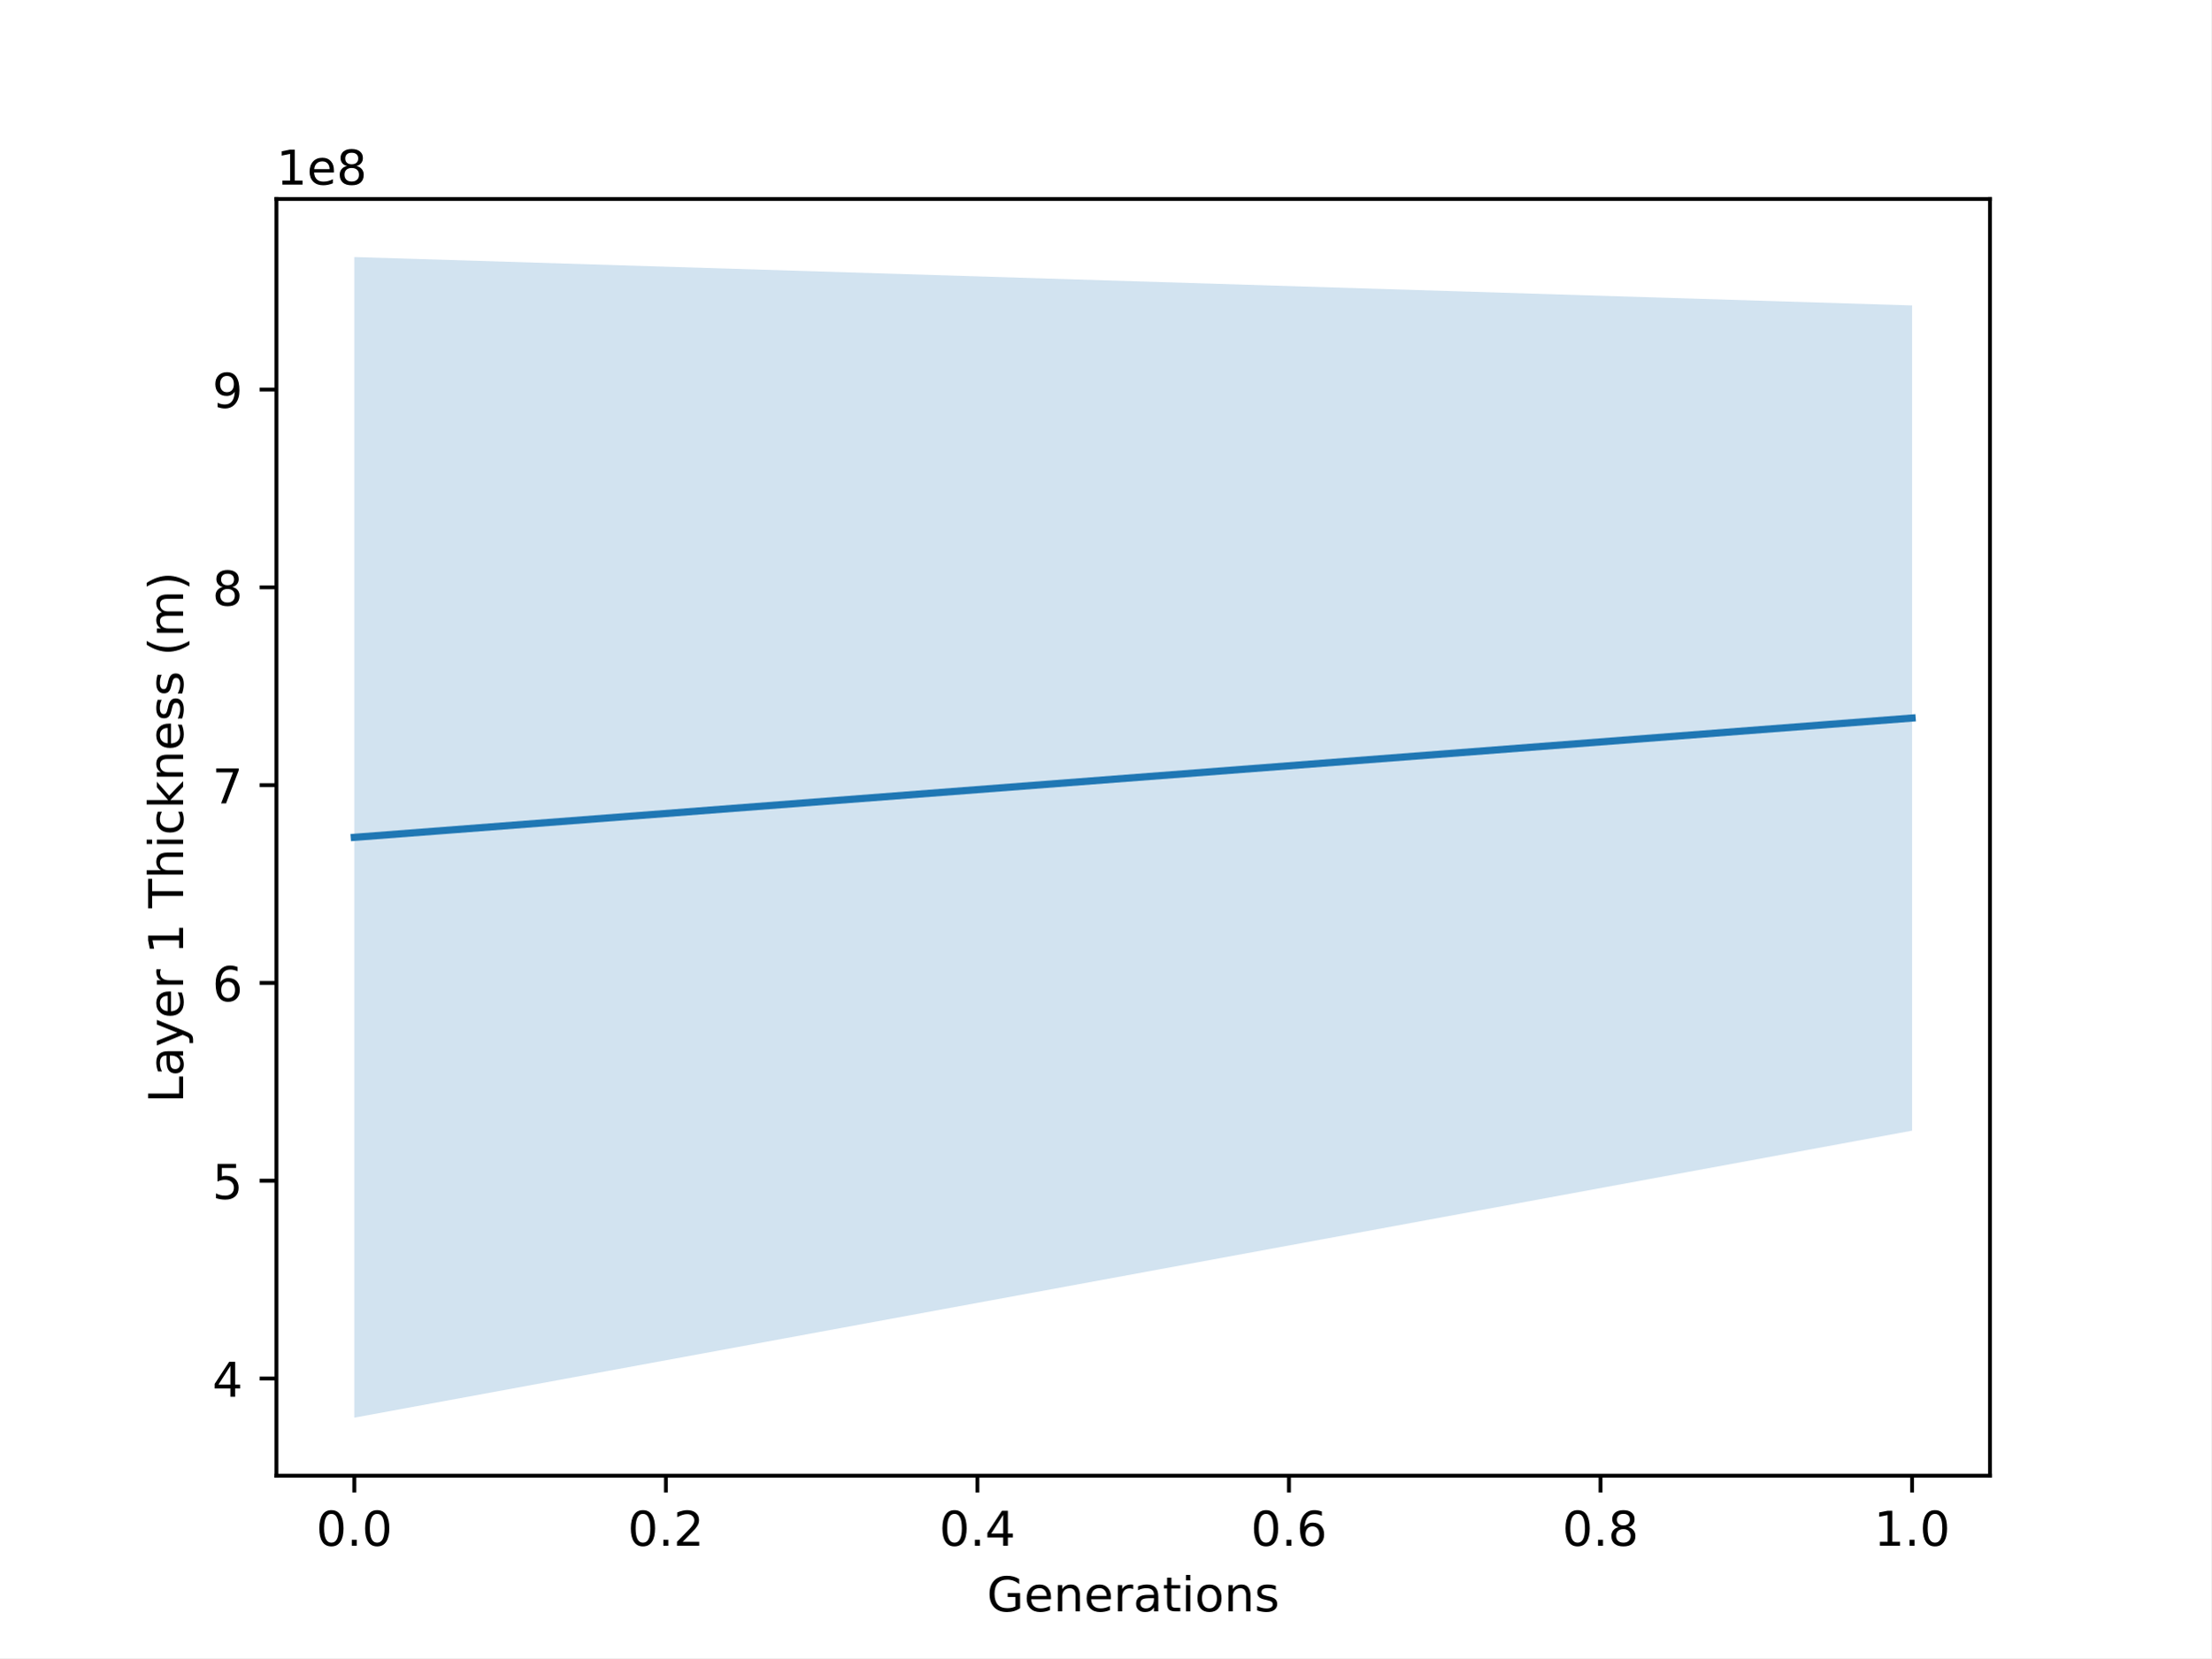
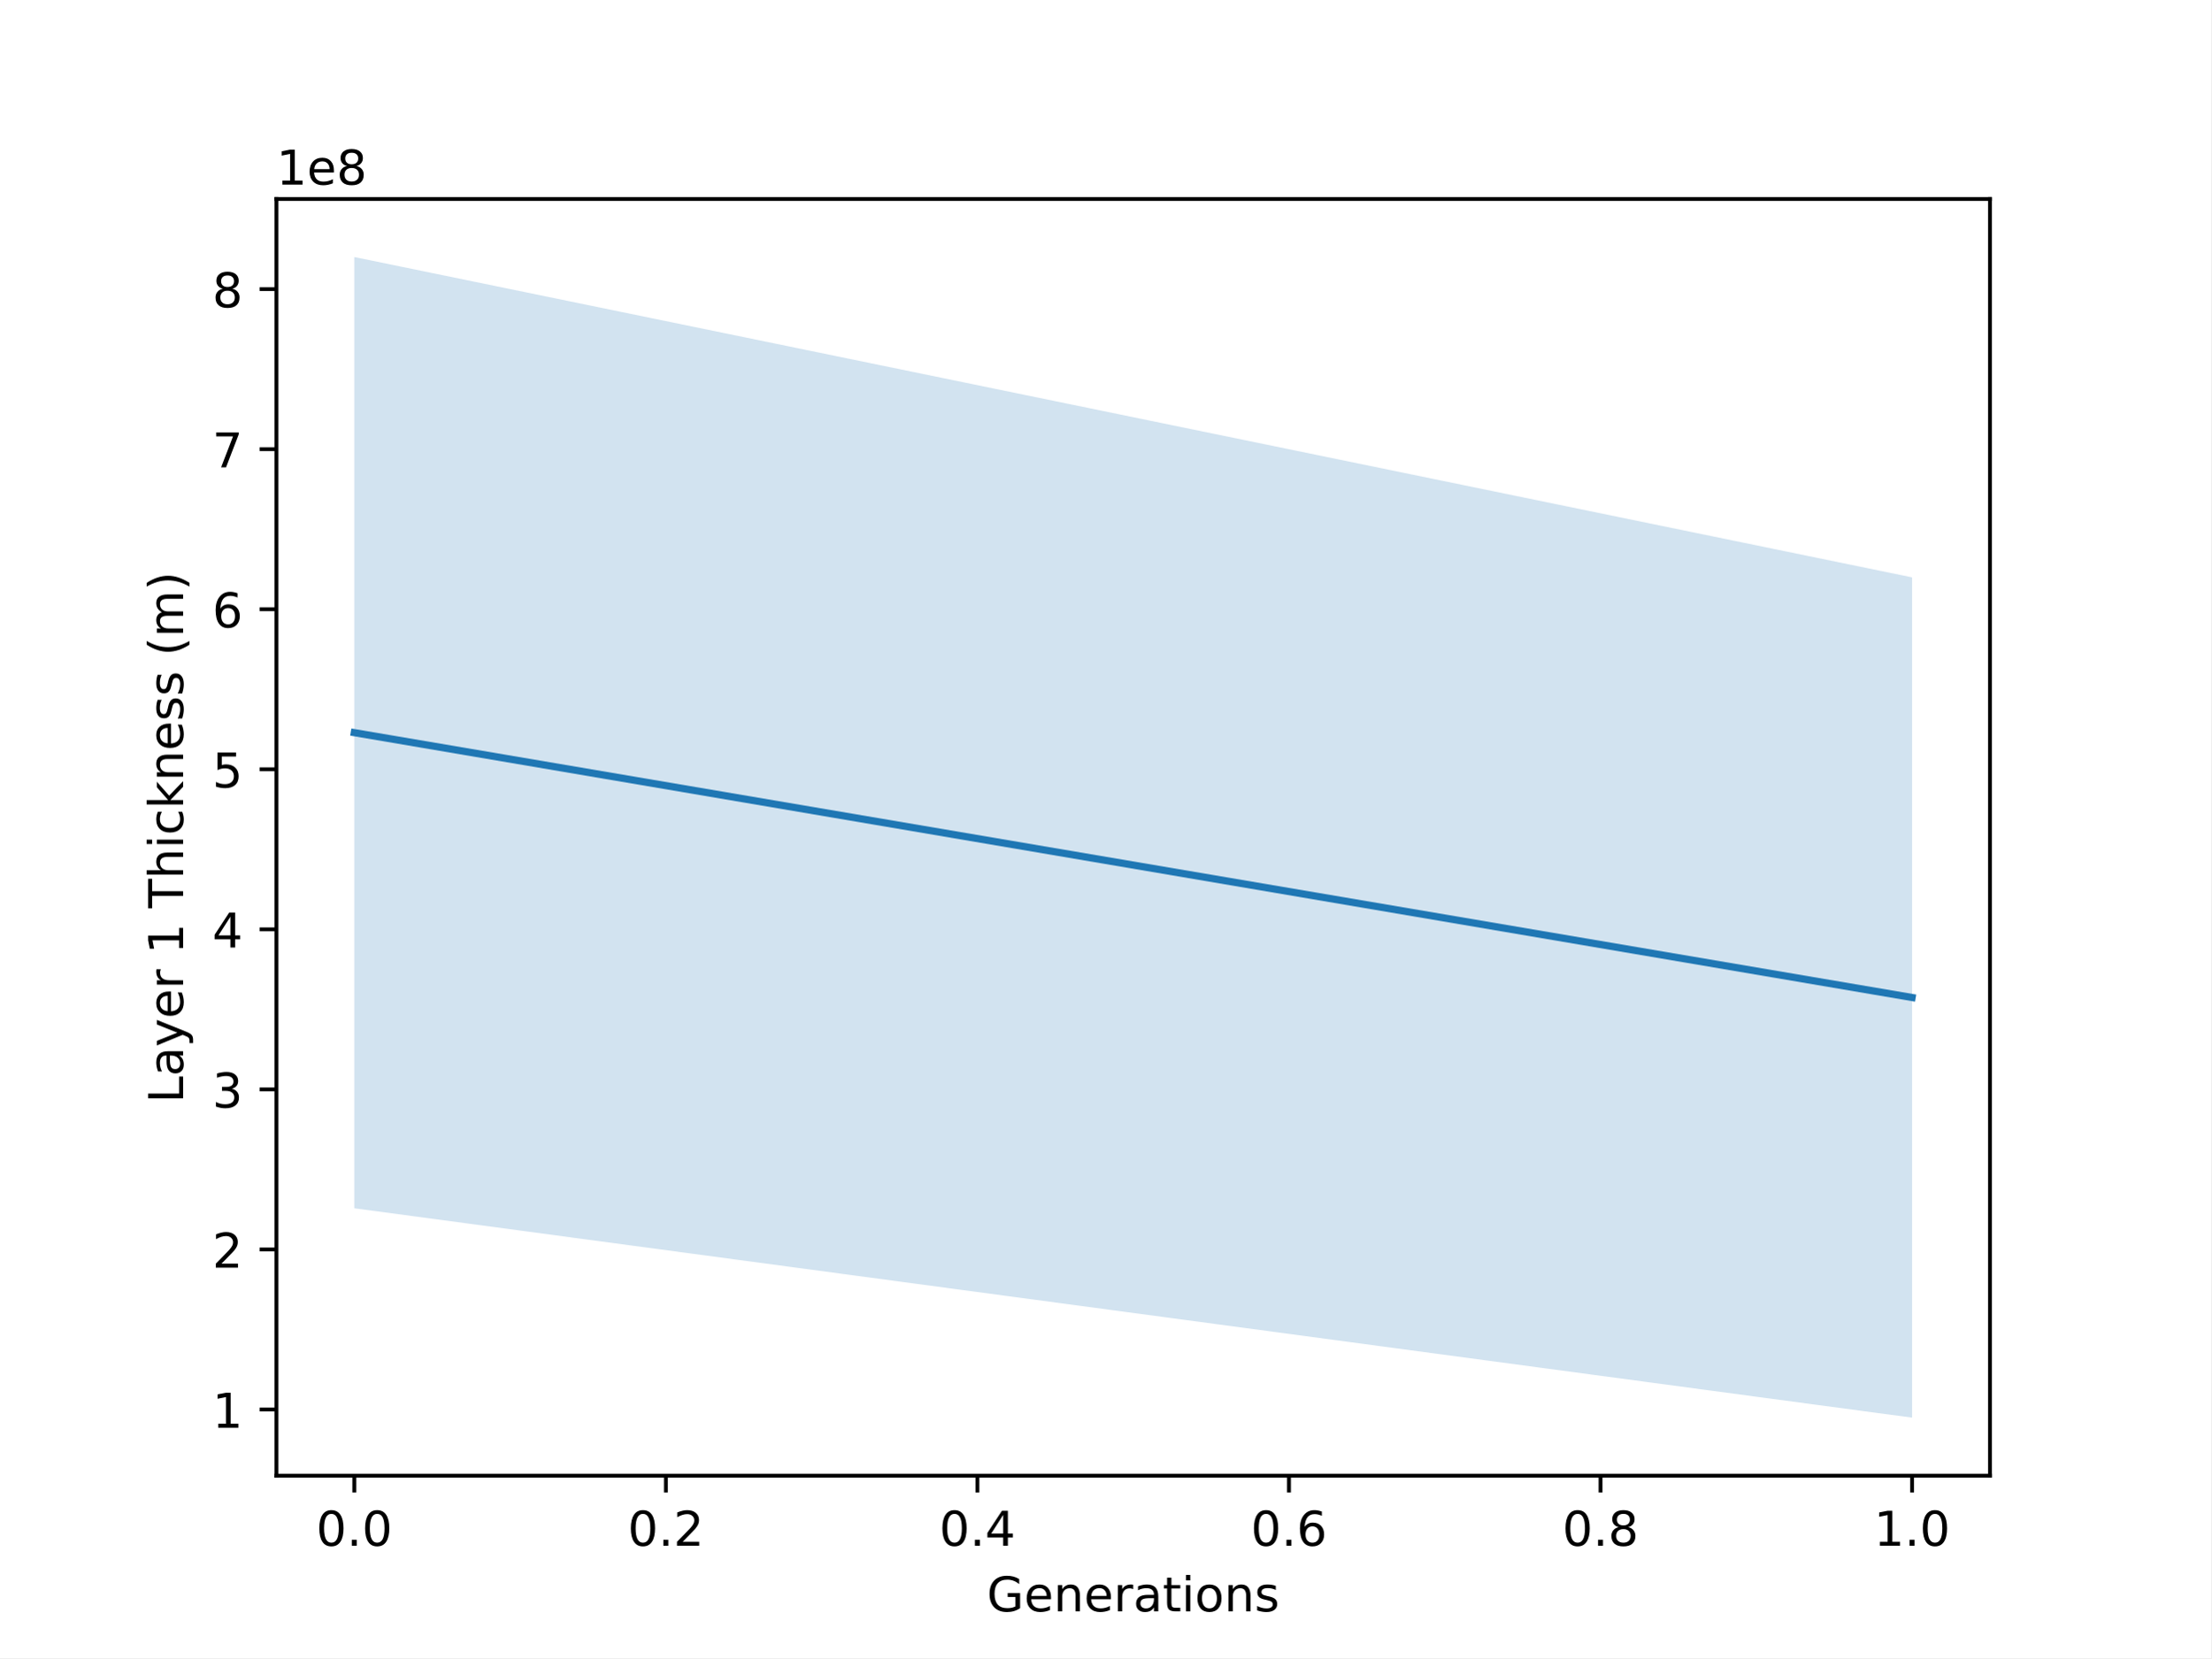
<svg xmlns="http://www.w3.org/2000/svg" xmlns:xlink="http://www.w3.org/1999/xlink" width="460.8pt" height="345.6pt" viewBox="0 0 460.8 345.6" version="1.1">
  <defs>
    <style type="text/css">*{stroke-linejoin: round; stroke-linecap: butt}</style>
  </defs>
  <g id="figure_1">
    <g id="patch_1">
      <path d="M 0 345.6  L 460.8 345.6  L 460.8 0  L 0 0  z " style="fill: #ffffff" />
    </g>
    <g id="axes_1">
      <g id="patch_2">
        <path d="M 57.6 307.584  L 414.72 307.584  L 414.72 41.472  L 57.6 41.472  z " style="fill: #ffffff" />
      </g>
      <g id="PolyCollection_1">
-         <path d="M 73.833 53.568  L 73.833 295.488  L 398.487 235.665  L 398.487 63.658  L 398.487 63.658  L 73.833 53.568  z " clip-path="url(#p62c4ffd680)" style="fill: #1f77b4; fill-opacity: 0.2" />
+         <path d="M 73.833 53.568  L 73.833 251.844  L 398.487 295.488  L 398.487 120.338  L 398.487 120.338  L 73.833 53.568  z " clip-path="url(#p6b70e5b65f)" style="fill: #1f77b4; fill-opacity: 0.2" />
      </g>
      <g id="matplotlib.axis_1">
        <g id="xtick_1">
          <g id="line2d_1">
            <defs>
-               <path id="mfd4d02a581" d="M 0 0  L 0 3.5  " style="stroke: #000000; stroke-width: 0.8" />
+               <path id="m14a8ba9179" d="M 0 0  L 0 3.5  " style="stroke: #000000; stroke-width: 0.8" />
            </defs>
            <g>
-               <use xlink:href="#mfd4d02a581" x="73.833" y="307.584" style="stroke: #000000; stroke-width: 0.8" />
+               <use xlink:href="#m14a8ba9179" x="73.833" y="307.584" style="stroke: #000000; stroke-width: 0.8" />
            </g>
          </g>
          <g id="text_1">
            <g transform="translate(65.88116 322.1824)scale(0.1 -0.1)">
              <defs>
                <path id="DejaVuSans-30" d="M 2034 4250  Q 1547 4250 1301 3770  Q 1056 3291 1056 2328  Q 1056 1369 1301 889  Q 1547 409 2034 409  Q 2525 409 2770 889  Q 3016 1369 3016 2328  Q 3016 3291 2770 3770  Q 2525 4250 2034 4250  z M 2034 4750  Q 2819 4750 3233 4129  Q 3647 3509 3647 2328  Q 3647 1150 3233 529  Q 2819 -91 2034 -91  Q 1250 -91 836 529  Q 422 1150 422 2328  Q 422 3509 836 4129  Q 1250 4750 2034 4750  z " transform="scale(0.015625)" />
                <path id="DejaVuSans-2e" d="M 684 794  L 1344 794  L 1344 0  L 684 0  L 684 794  z " transform="scale(0.015625)" />
              </defs>
              <use xlink:href="#DejaVuSans-30" />
              <use xlink:href="#DejaVuSans-2e" x="63.623" />
              <use xlink:href="#DejaVuSans-30" x="95.41" />
            </g>
          </g>
        </g>
        <g id="xtick_2">
          <g id="line2d_2">
            <g>
-               <use xlink:href="#mfd4d02a581" x="138.764" y="307.584" style="stroke: #000000; stroke-width: 0.8" />
+               <use xlink:href="#m14a8ba9179" x="138.764" y="307.584" style="stroke: #000000; stroke-width: 0.8" />
            </g>
          </g>
          <g id="text_2">
            <g transform="translate(130.8121 322.1824)scale(0.1 -0.1)">
              <defs>
                <path id="DejaVuSans-32" d="M 1228 531  L 3431 531  L 3431 0  L 469 0  L 469 531  Q 828 903 1448 1529  Q 2069 2156 2228 2338  Q 2531 2678 2651 2914  Q 2772 3150 2772 3378  Q 2772 3750 2511 3984  Q 2250 4219 1831 4219  Q 1534 4219 1204 4116  Q 875 4013 500 3803  L 500 4441  Q 881 4594 1212 4672  Q 1544 4750 1819 4750  Q 2544 4750 2975 4387  Q 3406 4025 3406 3419  Q 3406 3131 3298 2873  Q 3191 2616 2906 2266  Q 2828 2175 2409 1742  Q 1991 1309 1228 531  z " transform="scale(0.015625)" />
              </defs>
              <use xlink:href="#DejaVuSans-30" />
              <use xlink:href="#DejaVuSans-2e" x="63.623" />
              <use xlink:href="#DejaVuSans-32" x="95.41" />
            </g>
          </g>
        </g>
        <g id="xtick_3">
          <g id="line2d_3">
            <g>
-               <use xlink:href="#mfd4d02a581" x="203.695" y="307.584" style="stroke: #000000; stroke-width: 0.8" />
+               <use xlink:href="#m14a8ba9179" x="203.695" y="307.584" style="stroke: #000000; stroke-width: 0.8" />
            </g>
          </g>
          <g id="text_3">
            <g transform="translate(195.743 322.1824)scale(0.1 -0.1)">
              <defs>
                <path id="DejaVuSans-34" d="M 2419 4116  L 825 1625  L 2419 1625  L 2419 4116  z M 2253 4666  L 3047 4666  L 3047 1625  L 3713 1625  L 3713 1100  L 3047 1100  L 3047 0  L 2419 0  L 2419 1100  L 313 1100  L 313 1709  L 2253 4666  z " transform="scale(0.015625)" />
              </defs>
              <use xlink:href="#DejaVuSans-30" />
              <use xlink:href="#DejaVuSans-2e" x="63.623" />
              <use xlink:href="#DejaVuSans-34" x="95.41" />
            </g>
          </g>
        </g>
        <g id="xtick_4">
          <g id="line2d_4">
            <g>
-               <use xlink:href="#mfd4d02a581" x="268.625" y="307.584" style="stroke: #000000; stroke-width: 0.8" />
+               <use xlink:href="#m14a8ba9179" x="268.625" y="307.584" style="stroke: #000000; stroke-width: 0.8" />
            </g>
          </g>
          <g id="text_4">
            <g transform="translate(260.6739 322.1824)scale(0.1 -0.1)">
              <defs>
                <path id="DejaVuSans-36" d="M 2113 2584  Q 1688 2584 1439 2293  Q 1191 2003 1191 1497  Q 1191 994 1439 701  Q 1688 409 2113 409  Q 2538 409 2786 701  Q 3034 994 3034 1497  Q 3034 2003 2786 2293  Q 2538 2584 2113 2584  z M 3366 4563  L 3366 3988  Q 3128 4100 2886 4159  Q 2644 4219 2406 4219  Q 1781 4219 1451 3797  Q 1122 3375 1075 2522  Q 1259 2794 1537 2939  Q 1816 3084 2150 3084  Q 2853 3084 3261 2657  Q 3669 2231 3669 1497  Q 3669 778 3244 343  Q 2819 -91 2113 -91  Q 1303 -91 875 529  Q 447 1150 447 2328  Q 447 3434 972 4092  Q 1497 4750 2381 4750  Q 2619 4750 2861 4703  Q 3103 4656 3366 4563  z " transform="scale(0.015625)" />
              </defs>
              <use xlink:href="#DejaVuSans-30" />
              <use xlink:href="#DejaVuSans-2e" x="63.623" />
              <use xlink:href="#DejaVuSans-36" x="95.41" />
            </g>
          </g>
        </g>
        <g id="xtick_5">
          <g id="line2d_5">
            <g>
-               <use xlink:href="#mfd4d02a581" x="333.556" y="307.584" style="stroke: #000000; stroke-width: 0.8" />
+               <use xlink:href="#m14a8ba9179" x="333.556" y="307.584" style="stroke: #000000; stroke-width: 0.8" />
            </g>
          </g>
          <g id="text_5">
            <g transform="translate(325.6048 322.1824)scale(0.1 -0.1)">
              <defs>
                <path id="DejaVuSans-38" d="M 2034 2216  Q 1584 2216 1326 1975  Q 1069 1734 1069 1313  Q 1069 891 1326 650  Q 1584 409 2034 409  Q 2484 409 2743 651  Q 3003 894 3003 1313  Q 3003 1734 2745 1975  Q 2488 2216 2034 2216  z M 1403 2484  Q 997 2584 770 2862  Q 544 3141 544 3541  Q 544 4100 942 4425  Q 1341 4750 2034 4750  Q 2731 4750 3128 4425  Q 3525 4100 3525 3541  Q 3525 3141 3298 2862  Q 3072 2584 2669 2484  Q 3125 2378 3379 2068  Q 3634 1759 3634 1313  Q 3634 634 3220 271  Q 2806 -91 2034 -91  Q 1263 -91 848 271  Q 434 634 434 1313  Q 434 1759 690 2068  Q 947 2378 1403 2484  z M 1172 3481  Q 1172 3119 1398 2916  Q 1625 2713 2034 2713  Q 2441 2713 2670 2916  Q 2900 3119 2900 3481  Q 2900 3844 2670 4047  Q 2441 4250 2034 4250  Q 1625 4250 1398 4047  Q 1172 3844 1172 3481  z " transform="scale(0.015625)" />
              </defs>
              <use xlink:href="#DejaVuSans-30" />
              <use xlink:href="#DejaVuSans-2e" x="63.623" />
              <use xlink:href="#DejaVuSans-38" x="95.41" />
            </g>
          </g>
        </g>
        <g id="xtick_6">
          <g id="line2d_6">
            <g>
-               <use xlink:href="#mfd4d02a581" x="398.487" y="307.584" style="stroke: #000000; stroke-width: 0.8" />
+               <use xlink:href="#m14a8ba9179" x="398.487" y="307.584" style="stroke: #000000; stroke-width: 0.8" />
            </g>
          </g>
          <g id="text_6">
            <g transform="translate(390.5357 322.1824)scale(0.1 -0.1)">
              <defs>
                <path id="DejaVuSans-31" d="M 794 531  L 1825 531  L 1825 4091  L 703 3866  L 703 4441  L 1819 4666  L 2450 4666  L 2450 531  L 3481 531  L 3481 0  L 794 0  L 794 531  z " transform="scale(0.015625)" />
              </defs>
              <use xlink:href="#DejaVuSans-31" />
              <use xlink:href="#DejaVuSans-2e" x="63.623" />
              <use xlink:href="#DejaVuSans-30" x="95.41" />
            </g>
          </g>
        </g>
        <g id="text_7">
          <g transform="translate(205.6623 335.8606)scale(0.1 -0.1)">
            <defs>
              <path id="DejaVuSans-47" d="M 3809 666  L 3809 1919  L 2778 1919  L 2778 2438  L 4434 2438  L 4434 434  Q 4069 175 3628 42  Q 3188 -91 2688 -91  Q 1594 -91 976 548  Q 359 1188 359 2328  Q 359 3472 976 4111  Q 1594 4750 2688 4750  Q 3144 4750 3555 4637  Q 3966 4525 4313 4306  L 4313 3634  Q 3963 3931 3569 4081  Q 3175 4231 2741 4231  Q 1884 4231 1454 3753  Q 1025 3275 1025 2328  Q 1025 1384 1454 906  Q 1884 428 2741 428  Q 3075 428 3337 486  Q 3600 544 3809 666  z " transform="scale(0.015625)" />
              <path id="DejaVuSans-65" d="M 3597 1894  L 3597 1613  L 953 1613  Q 991 1019 1311 708  Q 1631 397 2203 397  Q 2534 397 2845 478  Q 3156 559 3463 722  L 3463 178  Q 3153 47 2828 -22  Q 2503 -91 2169 -91  Q 1331 -91 842 396  Q 353 884 353 1716  Q 353 2575 817 3079  Q 1281 3584 2069 3584  Q 2775 3584 3186 3129  Q 3597 2675 3597 1894  z M 3022 2063  Q 3016 2534 2758 2815  Q 2500 3097 2075 3097  Q 1594 3097 1305 2825  Q 1016 2553 972 2059  L 3022 2063  z " transform="scale(0.015625)" />
              <path id="DejaVuSans-6e" d="M 3513 2113  L 3513 0  L 2938 0  L 2938 2094  Q 2938 2591 2744 2837  Q 2550 3084 2163 3084  Q 1697 3084 1428 2787  Q 1159 2491 1159 1978  L 1159 0  L 581 0  L 581 3500  L 1159 3500  L 1159 2956  Q 1366 3272 1645 3428  Q 1925 3584 2291 3584  Q 2894 3584 3203 3211  Q 3513 2838 3513 2113  z " transform="scale(0.015625)" />
              <path id="DejaVuSans-72" d="M 2631 2963  Q 2534 3019 2420 3045  Q 2306 3072 2169 3072  Q 1681 3072 1420 2755  Q 1159 2438 1159 1844  L 1159 0  L 581 0  L 581 3500  L 1159 3500  L 1159 2956  Q 1341 3275 1631 3429  Q 1922 3584 2338 3584  Q 2397 3584 2469 3576  Q 2541 3569 2628 3553  L 2631 2963  z " transform="scale(0.015625)" />
              <path id="DejaVuSans-61" d="M 2194 1759  Q 1497 1759 1228 1600  Q 959 1441 959 1056  Q 959 750 1161 570  Q 1363 391 1709 391  Q 2188 391 2477 730  Q 2766 1069 2766 1631  L 2766 1759  L 2194 1759  z M 3341 1997  L 3341 0  L 2766 0  L 2766 531  Q 2569 213 2275 61  Q 1981 -91 1556 -91  Q 1019 -91 701 211  Q 384 513 384 1019  Q 384 1609 779 1909  Q 1175 2209 1959 2209  L 2766 2209  L 2766 2266  Q 2766 2663 2505 2880  Q 2244 3097 1772 3097  Q 1472 3097 1187 3025  Q 903 2953 641 2809  L 641 3341  Q 956 3463 1253 3523  Q 1550 3584 1831 3584  Q 2591 3584 2966 3190  Q 3341 2797 3341 1997  z " transform="scale(0.015625)" />
              <path id="DejaVuSans-74" d="M 1172 4494  L 1172 3500  L 2356 3500  L 2356 3053  L 1172 3053  L 1172 1153  Q 1172 725 1289 603  Q 1406 481 1766 481  L 2356 481  L 2356 0  L 1766 0  Q 1100 0 847 248  Q 594 497 594 1153  L 594 3053  L 172 3053  L 172 3500  L 594 3500  L 594 4494  L 1172 4494  z " transform="scale(0.015625)" />
              <path id="DejaVuSans-69" d="M 603 3500  L 1178 3500  L 1178 0  L 603 0  L 603 3500  z M 603 4863  L 1178 4863  L 1178 4134  L 603 4134  L 603 4863  z " transform="scale(0.015625)" />
              <path id="DejaVuSans-6f" d="M 1959 3097  Q 1497 3097 1228 2736  Q 959 2375 959 1747  Q 959 1119 1226 758  Q 1494 397 1959 397  Q 2419 397 2687 759  Q 2956 1122 2956 1747  Q 2956 2369 2687 2733  Q 2419 3097 1959 3097  z M 1959 3584  Q 2709 3584 3137 3096  Q 3566 2609 3566 1747  Q 3566 888 3137 398  Q 2709 -91 1959 -91  Q 1206 -91 779 398  Q 353 888 353 1747  Q 353 2609 779 3096  Q 1206 3584 1959 3584  z " transform="scale(0.015625)" />
              <path id="DejaVuSans-73" d="M 2834 3397  L 2834 2853  Q 2591 2978 2328 3040  Q 2066 3103 1784 3103  Q 1356 3103 1142 2972  Q 928 2841 928 2578  Q 928 2378 1081 2264  Q 1234 2150 1697 2047  L 1894 2003  Q 2506 1872 2764 1633  Q 3022 1394 3022 966  Q 3022 478 2636 193  Q 2250 -91 1575 -91  Q 1294 -91 989 -36  Q 684 19 347 128  L 347 722  Q 666 556 975 473  Q 1284 391 1588 391  Q 1994 391 2212 530  Q 2431 669 2431 922  Q 2431 1156 2273 1281  Q 2116 1406 1581 1522  L 1381 1569  Q 847 1681 609 1914  Q 372 2147 372 2553  Q 372 3047 722 3315  Q 1072 3584 1716 3584  Q 2034 3584 2315 3537  Q 2597 3491 2834 3397  z " transform="scale(0.015625)" />
            </defs>
            <use xlink:href="#DejaVuSans-47" />
            <use xlink:href="#DejaVuSans-65" x="77.49" />
            <use xlink:href="#DejaVuSans-6e" x="139.014" />
            <use xlink:href="#DejaVuSans-65" x="202.393" />
            <use xlink:href="#DejaVuSans-72" x="263.916" />
            <use xlink:href="#DejaVuSans-61" x="305.029" />
            <use xlink:href="#DejaVuSans-74" x="366.309" />
            <use xlink:href="#DejaVuSans-69" x="405.518" />
            <use xlink:href="#DejaVuSans-6f" x="433.301" />
            <use xlink:href="#DejaVuSans-6e" x="494.482" />
            <use xlink:href="#DejaVuSans-73" x="557.861" />
          </g>
        </g>
      </g>
      <g id="matplotlib.axis_2">
        <g id="ytick_1">
          <g id="line2d_7">
            <defs>
-               <path id="m573a0295aa" d="M 0 0  L -3.5 0  " style="stroke: #000000; stroke-width: 0.8" />
+               <path id="mf84d7be725" d="M 0 0  L -3.5 0  " style="stroke: #000000; stroke-width: 0.8" />
            </defs>
            <g>
-               <use xlink:href="#m573a0295aa" x="57.6" y="287.331" style="stroke: #000000; stroke-width: 0.8" />
+               <use xlink:href="#mf84d7be725" x="57.6" y="293.785" style="stroke: #000000; stroke-width: 0.8" />
            </g>
          </g>
          <g id="text_8">
-             <g transform="translate(44.2375 291.1299)scale(0.1 -0.1)">
-               <use xlink:href="#DejaVuSans-34" />
+             <g transform="translate(44.2375 297.5844)scale(0.1 -0.1)">
+               <use xlink:href="#DejaVuSans-31" />
            </g>
          </g>
        </g>
        <g id="ytick_2">
          <g id="line2d_8">
            <g>
-               <use xlink:href="#m573a0295aa" x="57.6" y="246.103" style="stroke: #000000; stroke-width: 0.8" />
+               <use xlink:href="#mf84d7be725" x="57.6" y="260.423" style="stroke: #000000; stroke-width: 0.8" />
            </g>
          </g>
          <g id="text_9">
-             <g transform="translate(44.2375 249.9021)scale(0.1 -0.1)">
-               <defs>
-                 <path id="DejaVuSans-35" d="M 691 4666  L 3169 4666  L 3169 4134  L 1269 4134  L 1269 2991  Q 1406 3038 1543 3061  Q 1681 3084 1819 3084  Q 2600 3084 3056 2656  Q 3513 2228 3513 1497  Q 3513 744 3044 326  Q 2575 -91 1722 -91  Q 1428 -91 1123 -41  Q 819 9 494 109  L 494 744  Q 775 591 1075 516  Q 1375 441 1709 441  Q 2250 441 2565 725  Q 2881 1009 2881 1497  Q 2881 1984 2565 2268  Q 2250 2553 1709 2553  Q 1456 2553 1204 2497  Q 953 2441 691 2322  L 691 4666  z " transform="scale(0.015625)" />
-               </defs>
-               <use xlink:href="#DejaVuSans-35" />
+             <g transform="translate(44.2375 264.2223)scale(0.1 -0.1)">
+               <use xlink:href="#DejaVuSans-32" />
            </g>
          </g>
        </g>
        <g id="ytick_3">
          <g id="line2d_9">
            <g>
-               <use xlink:href="#m573a0295aa" x="57.6" y="204.875" style="stroke: #000000; stroke-width: 0.8" />
+               <use xlink:href="#mf84d7be725" x="57.6" y="227.061" style="stroke: #000000; stroke-width: 0.8" />
            </g>
          </g>
          <g id="text_10">
-             <g transform="translate(44.2375 208.6743)scale(0.1 -0.1)">
-               <use xlink:href="#DejaVuSans-36" />
+             <g transform="translate(44.2375 230.8601)scale(0.1 -0.1)">
+               <defs>
+                 <path id="DejaVuSans-33" d="M 2597 2516  Q 3050 2419 3304 2112  Q 3559 1806 3559 1356  Q 3559 666 3084 287  Q 2609 -91 1734 -91  Q 1441 -91 1130 -33  Q 819 25 488 141  L 488 750  Q 750 597 1062 519  Q 1375 441 1716 441  Q 2309 441 2620 675  Q 2931 909 2931 1356  Q 2931 1769 2642 2001  Q 2353 2234 1838 2234  L 1294 2234  L 1294 2753  L 1863 2753  Q 2328 2753 2575 2939  Q 2822 3125 2822 3475  Q 2822 3834 2567 4026  Q 2313 4219 1838 4219  Q 1578 4219 1281 4162  Q 984 4106 628 3988  L 628 4550  Q 988 4650 1302 4700  Q 1616 4750 1894 4750  Q 2613 4750 3031 4423  Q 3450 4097 3450 3541  Q 3450 3153 3228 2886  Q 3006 2619 2597 2516  z " transform="scale(0.015625)" />
+               </defs>
+               <use xlink:href="#DejaVuSans-33" />
            </g>
          </g>
        </g>
        <g id="ytick_4">
          <g id="line2d_10">
            <g>
-               <use xlink:href="#m573a0295aa" x="57.6" y="163.647" style="stroke: #000000; stroke-width: 0.8" />
+               <use xlink:href="#mf84d7be725" x="57.6" y="193.699" style="stroke: #000000; stroke-width: 0.8" />
            </g>
          </g>
          <g id="text_11">
-             <g transform="translate(44.2375 167.4465)scale(0.1 -0.1)">
-               <defs>
-                 <path id="DejaVuSans-37" d="M 525 4666  L 3525 4666  L 3525 4397  L 1831 0  L 1172 0  L 2766 4134  L 525 4134  L 525 4666  z " transform="scale(0.015625)" />
-               </defs>
-               <use xlink:href="#DejaVuSans-37" />
+             <g transform="translate(44.2375 197.498)scale(0.1 -0.1)">
+               <use xlink:href="#DejaVuSans-34" />
            </g>
          </g>
        </g>
        <g id="ytick_5">
          <g id="line2d_11">
            <g>
-               <use xlink:href="#m573a0295aa" x="57.6" y="122.419" style="stroke: #000000; stroke-width: 0.8" />
+               <use xlink:href="#mf84d7be725" x="57.6" y="160.337" style="stroke: #000000; stroke-width: 0.8" />
            </g>
          </g>
          <g id="text_12">
-             <g transform="translate(44.2375 126.2187)scale(0.1 -0.1)">
-               <use xlink:href="#DejaVuSans-38" />
+             <g transform="translate(44.2375 164.1359)scale(0.1 -0.1)">
+               <defs>
+                 <path id="DejaVuSans-35" d="M 691 4666  L 3169 4666  L 3169 4134  L 1269 4134  L 1269 2991  Q 1406 3038 1543 3061  Q 1681 3084 1819 3084  Q 2600 3084 3056 2656  Q 3513 2228 3513 1497  Q 3513 744 3044 326  Q 2575 -91 1722 -91  Q 1428 -91 1123 -41  Q 819 9 494 109  L 494 744  Q 775 591 1075 516  Q 1375 441 1709 441  Q 2250 441 2565 725  Q 2881 1009 2881 1497  Q 2881 1984 2565 2268  Q 2250 2553 1709 2553  Q 1456 2553 1204 2497  Q 953 2441 691 2322  L 691 4666  z " transform="scale(0.015625)" />
+               </defs>
+               <use xlink:href="#DejaVuSans-35" />
            </g>
          </g>
        </g>
        <g id="ytick_6">
          <g id="line2d_12">
            <g>
-               <use xlink:href="#m573a0295aa" x="57.6" y="81.192" style="stroke: #000000; stroke-width: 0.8" />
+               <use xlink:href="#mf84d7be725" x="57.6" y="126.975" style="stroke: #000000; stroke-width: 0.8" />
            </g>
          </g>
          <g id="text_13">
-             <g transform="translate(44.2375 84.99093)scale(0.1 -0.1)">
-               <defs>
-                 <path id="DejaVuSans-39" d="M 703 97  L 703 672  Q 941 559 1184 500  Q 1428 441 1663 441  Q 2288 441 2617 861  Q 2947 1281 2994 2138  Q 2813 1869 2534 1725  Q 2256 1581 1919 1581  Q 1219 1581 811 2004  Q 403 2428 403 3163  Q 403 3881 828 4315  Q 1253 4750 1959 4750  Q 2769 4750 3195 4129  Q 3622 3509 3622 2328  Q 3622 1225 3098 567  Q 2575 -91 1691 -91  Q 1453 -91 1209 -44  Q 966 3 703 97  z M 1959 2075  Q 2384 2075 2632 2365  Q 2881 2656 2881 3163  Q 2881 3666 2632 3958  Q 2384 4250 1959 4250  Q 1534 4250 1286 3958  Q 1038 3666 1038 3163  Q 1038 2656 1286 2365  Q 1534 2075 1959 2075  z " transform="scale(0.015625)" />
-               </defs>
-               <use xlink:href="#DejaVuSans-39" />
-             </g>
-           </g>
-         </g>
-         <g id="text_14">
+             <g transform="translate(44.2375 130.7738)scale(0.1 -0.1)">
+               <use xlink:href="#DejaVuSans-36" />
+             </g>
+           </g>
+         </g>
+         <g id="ytick_7">
+           <g id="line2d_13">
+             <g>
+               <use xlink:href="#mf84d7be725" x="57.6" y="93.612" style="stroke: #000000; stroke-width: 0.8" />
+             </g>
+           </g>
+           <g id="text_14">
+             <g transform="translate(44.2375 97.41168)scale(0.1 -0.1)">
+               <defs>
+                 <path id="DejaVuSans-37" d="M 525 4666  L 3525 4666  L 3525 4397  L 1831 0  L 1172 0  L 2766 4134  L 525 4134  L 525 4666  z " transform="scale(0.015625)" />
+               </defs>
+               <use xlink:href="#DejaVuSans-37" />
+             </g>
+           </g>
+         </g>
+         <g id="ytick_8">
+           <g id="line2d_14">
+             <g>
+               <use xlink:href="#mf84d7be725" x="57.6" y="60.25" style="stroke: #000000; stroke-width: 0.8" />
+             </g>
+           </g>
+           <g id="text_15">
+             <g transform="translate(44.2375 64.04956)scale(0.1 -0.1)">
+               <use xlink:href="#DejaVuSans-38" />
+             </g>
+           </g>
+         </g>
+         <g id="text_16">
          <g transform="translate(38.15781 229.9007)rotate(-90)scale(0.1 -0.1)">
            <defs>
              <path id="DejaVuSans-4c" d="M 628 4666  L 1259 4666  L 1259 531  L 3531 531  L 3531 0  L 628 0  L 628 4666  z " transform="scale(0.015625)" />
              <path id="DejaVuSans-79" d="M 2059 -325  Q 1816 -950 1584 -1140  Q 1353 -1331 966 -1331  L 506 -1331  L 506 -850  L 844 -850  Q 1081 -850 1212 -737  Q 1344 -625 1503 -206  L 1606 56  L 191 3500  L 800 3500  L 1894 763  L 2988 3500  L 3597 3500  L 2059 -325  z " transform="scale(0.015625)" />
              <path id="DejaVuSans-20" transform="scale(0.015625)" />
              <path id="DejaVuSans-54" d="M -19 4666  L 3928 4666  L 3928 4134  L 2272 4134  L 2272 0  L 1638 0  L 1638 4134  L -19 4134  L -19 4666  z " transform="scale(0.015625)" />
              <path id="DejaVuSans-68" d="M 3513 2113  L 3513 0  L 2938 0  L 2938 2094  Q 2938 2591 2744 2837  Q 2550 3084 2163 3084  Q 1697 3084 1428 2787  Q 1159 2491 1159 1978  L 1159 0  L 581 0  L 581 4863  L 1159 4863  L 1159 2956  Q 1366 3272 1645 3428  Q 1925 3584 2291 3584  Q 2894 3584 3203 3211  Q 3513 2838 3513 2113  z " transform="scale(0.015625)" />
              <path id="DejaVuSans-63" d="M 3122 3366  L 3122 2828  Q 2878 2963 2633 3030  Q 2388 3097 2138 3097  Q 1578 3097 1268 2742  Q 959 2388 959 1747  Q 959 1106 1268 751  Q 1578 397 2138 397  Q 2388 397 2633 464  Q 2878 531 3122 666  L 3122 134  Q 2881 22 2623 -34  Q 2366 -91 2075 -91  Q 1284 -91 818 406  Q 353 903 353 1747  Q 353 2603 823 3093  Q 1294 3584 2113 3584  Q 2378 3584 2631 3529  Q 2884 3475 3122 3366  z " transform="scale(0.015625)" />
              <path id="DejaVuSans-6b" d="M 581 4863  L 1159 4863  L 1159 1991  L 2875 3500  L 3609 3500  L 1753 1863  L 3688 0  L 2938 0  L 1159 1709  L 1159 0  L 581 0  L 581 4863  z " transform="scale(0.015625)" />
              <path id="DejaVuSans-28" d="M 1984 4856  Q 1566 4138 1362 3434  Q 1159 2731 1159 2009  Q 1159 1288 1364 580  Q 1569 -128 1984 -844  L 1484 -844  Q 1016 -109 783 600  Q 550 1309 550 2009  Q 550 2706 781 3412  Q 1013 4119 1484 4856  L 1984 4856  z " transform="scale(0.015625)" />
              <path id="DejaVuSans-6d" d="M 3328 2828  Q 3544 3216 3844 3400  Q 4144 3584 4550 3584  Q 5097 3584 5394 3201  Q 5691 2819 5691 2113  L 5691 0  L 5113 0  L 5113 2094  Q 5113 2597 4934 2840  Q 4756 3084 4391 3084  Q 3944 3084 3684 2787  Q 3425 2491 3425 1978  L 3425 0  L 2847 0  L 2847 2094  Q 2847 2600 2669 2842  Q 2491 3084 2119 3084  Q 1678 3084 1418 2786  Q 1159 2488 1159 1978  L 1159 0  L 581 0  L 581 3500  L 1159 3500  L 1159 2956  Q 1356 3278 1631 3431  Q 1906 3584 2284 3584  Q 2666 3584 2933 3390  Q 3200 3197 3328 2828  z " transform="scale(0.015625)" />
              <path id="DejaVuSans-29" d="M 513 4856  L 1013 4856  Q 1481 4119 1714 3412  Q 1947 2706 1947 2009  Q 1947 1309 1714 600  Q 1481 -109 1013 -844  L 513 -844  Q 928 -128 1133 580  Q 1338 1288 1338 2009  Q 1338 2731 1133 3434  Q 928 4138 513 4856  z " transform="scale(0.015625)" />
            </defs>
            <use xlink:href="#DejaVuSans-4c" />
            <use xlink:href="#DejaVuSans-61" x="55.713" />
            <use xlink:href="#DejaVuSans-79" x="116.992" />
            <use xlink:href="#DejaVuSans-65" x="176.172" />
            <use xlink:href="#DejaVuSans-72" x="237.695" />
            <use xlink:href="#DejaVuSans-20" x="278.809" />
            <use xlink:href="#DejaVuSans-31" x="310.596" />
            <use xlink:href="#DejaVuSans-20" x="374.219" />
            <use xlink:href="#DejaVuSans-54" x="406.006" />
            <use xlink:href="#DejaVuSans-68" x="467.09" />
            <use xlink:href="#DejaVuSans-69" x="530.469" />
            <use xlink:href="#DejaVuSans-63" x="558.252" />
            <use xlink:href="#DejaVuSans-6b" x="613.232" />
            <use xlink:href="#DejaVuSans-6e" x="671.143" />
            <use xlink:href="#DejaVuSans-65" x="734.521" />
            <use xlink:href="#DejaVuSans-73" x="796.045" />
            <use xlink:href="#DejaVuSans-73" x="848.145" />
            <use xlink:href="#DejaVuSans-20" x="900.244" />
            <use xlink:href="#DejaVuSans-28" x="932.031" />
            <use xlink:href="#DejaVuSans-6d" x="971.045" />
            <use xlink:href="#DejaVuSans-29" x="1068.457" />
          </g>
        </g>
-         <g id="text_15">
+         <g id="text_17">
          <g transform="translate(57.6 38.472)scale(0.1 -0.1)">
            <use xlink:href="#DejaVuSans-31" />
            <use xlink:href="#DejaVuSans-65" x="63.623" />
            <use xlink:href="#DejaVuSans-38" x="125.146" />
          </g>
        </g>
      </g>
-       <g id="line2d_13">
-         <path d="M 73.833 174.528  L 398.487 149.662  " clip-path="url(#p62c4ffd680)" style="fill: none; stroke: #1f77b4; stroke-width: 1.5; stroke-linecap: square" />
+       <g id="line2d_15">
+         <path d="M 73.833 152.706  L 398.487 207.913  " clip-path="url(#p6b70e5b65f)" style="fill: none; stroke: #1f77b4; stroke-width: 1.5; stroke-linecap: square" />
      </g>
      <g id="patch_3">
        <path d="M 57.6 307.584  L 57.6 41.472  " style="fill: none; stroke: #000000; stroke-width: 0.8; stroke-linejoin: miter; stroke-linecap: square" />
      </g>
      <g id="patch_4">
        <path d="M 414.72 307.584  L 414.72 41.472  " style="fill: none; stroke: #000000; stroke-width: 0.8; stroke-linejoin: miter; stroke-linecap: square" />
      </g>
      <g id="patch_5">
        <path d="M 57.6 307.584  L 414.72 307.584  " style="fill: none; stroke: #000000; stroke-width: 0.8; stroke-linejoin: miter; stroke-linecap: square" />
      </g>
      <g id="patch_6">
        <path d="M 57.6 41.472  L 414.72 41.472  " style="fill: none; stroke: #000000; stroke-width: 0.8; stroke-linejoin: miter; stroke-linecap: square" />
      </g>
    </g>
  </g>
  <defs>
-     <clipPath id="p62c4ffd680">
+     <clipPath id="p6b70e5b65f">
      <rect x="57.6" y="41.472" width="357.12" height="266.112" />
    </clipPath>
  </defs>
</svg>
